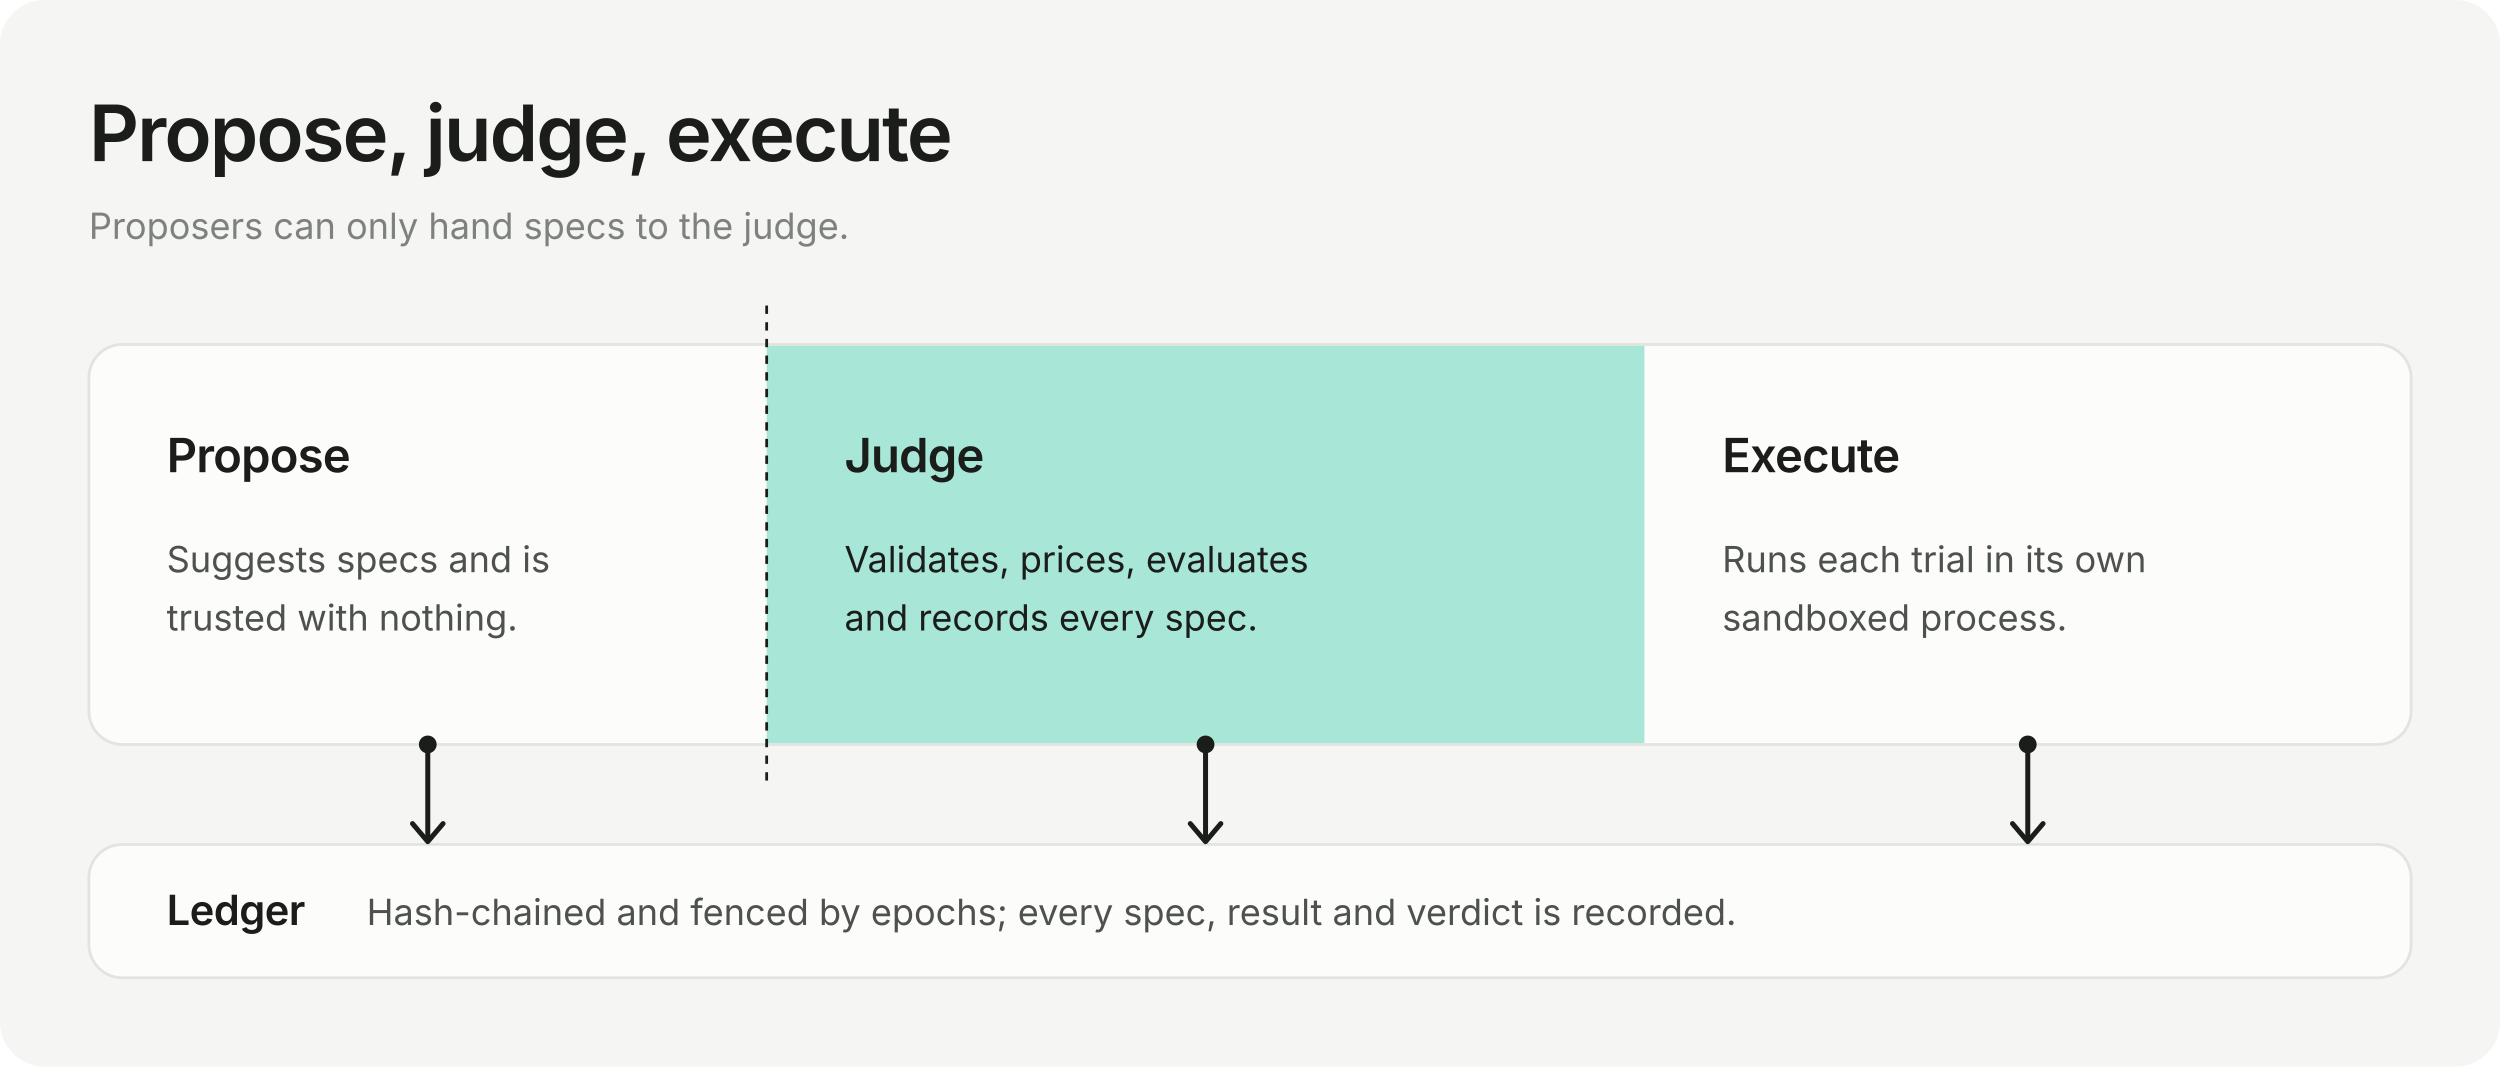
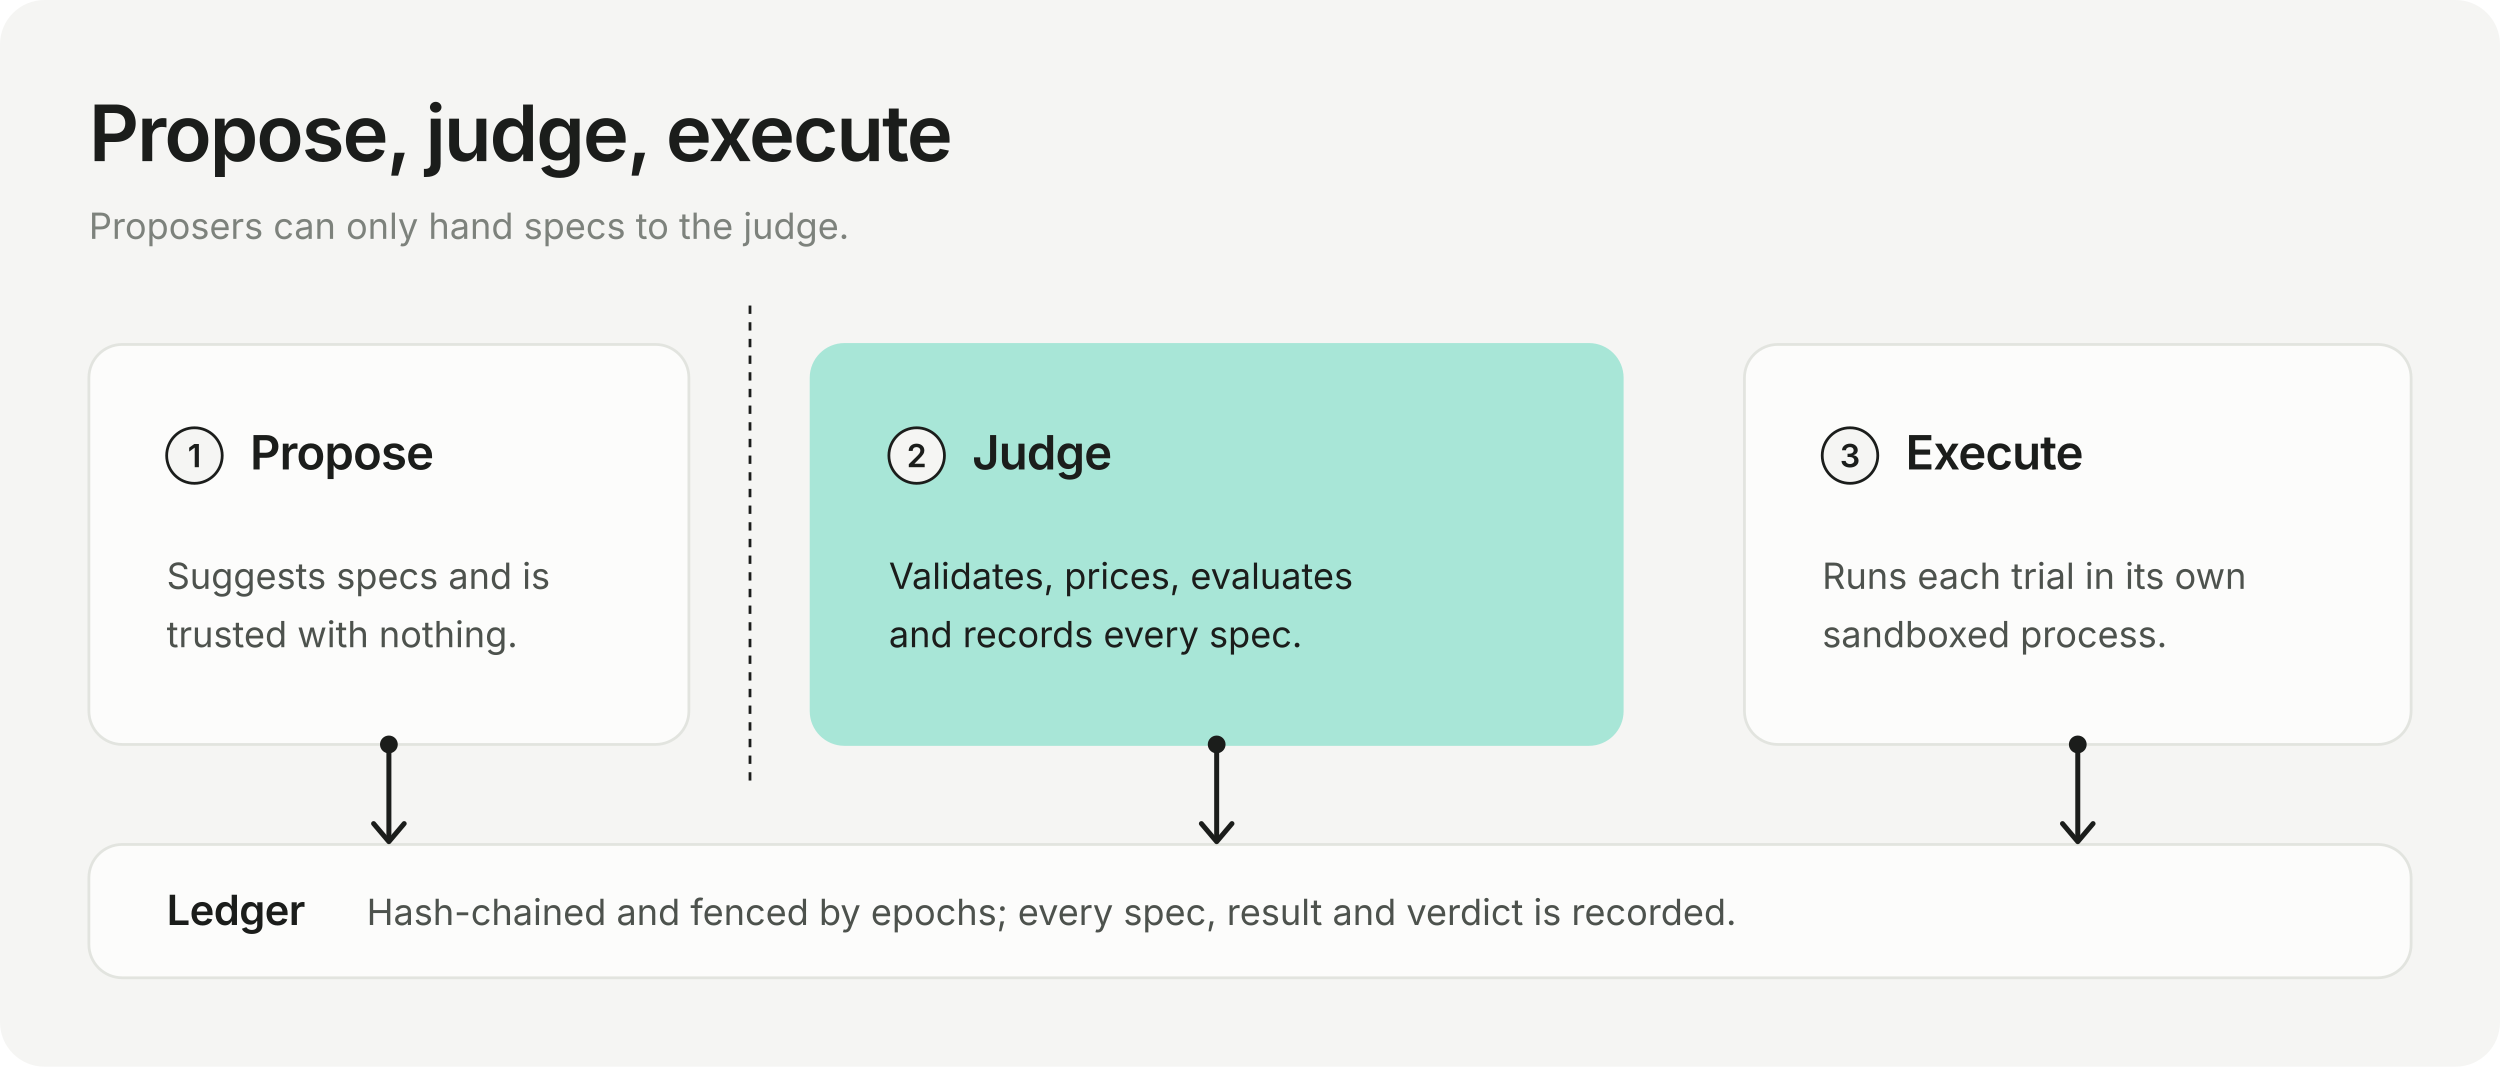
<svg xmlns="http://www.w3.org/2000/svg" viewBox="0 0 900 384" width="900" role="img" aria-label="Propose, judge, execute">
  <rect width="900" height="384" rx="16" fill="#f5f5f3" />
  <text x="32.0" y="58.0" font-family="Inter,'Inter Variable',ui-sans-serif,-apple-system,BlinkMacSystemFont,'SF Pro Text','Segoe UI',Roboto,'Helvetica Neue',Arial,sans-serif" font-size="28" fill="#1b1d1b" text-anchor="start" font-weight="600" letter-spacing="-0.7" style="font-variant-numeric:tabular-nums;font-feature-settings:'tnum'">Propose, judge, execute</text>
  <text x="32.0" y="86.0" font-family="Inter,'Inter Variable',ui-sans-serif,-apple-system,BlinkMacSystemFont,'SF Pro Text','Segoe UI',Roboto,'Helvetica Neue',Arial,sans-serif" font-size="13" fill="#7d827c" text-anchor="start" font-weight="400" letter-spacing="0" style="font-variant-numeric:tabular-nums;font-feature-settings:'tnum'">Proposers can only hand specs to the judge.</text>
-   <rect x="32" y="124" width="836" height="144" rx="12" fill="#fcfcfb" stroke="#e2e4df" stroke-width="1" />
-   <rect x="276" y="124.5" width="316" height="143" fill="#a8e6d7" />
-   <text x="60.0" y="170.0" font-family="Inter,'Inter Variable',ui-sans-serif,-apple-system,BlinkMacSystemFont,'SF Pro Text','Segoe UI',Roboto,'Helvetica Neue',Arial,sans-serif" font-size="17" fill="#1b1d1b" text-anchor="start" font-weight="600" letter-spacing="-0.3" style="font-variant-numeric:tabular-nums;font-feature-settings:'tnum'">Propose</text>
-   <text x="60.0" y="206.0" font-family="Inter,'Inter Variable',ui-sans-serif,-apple-system,BlinkMacSystemFont,'SF Pro Text','Segoe UI',Roboto,'Helvetica Neue',Arial,sans-serif" font-size="13" fill="#4d524d" text-anchor="start" font-weight="400" letter-spacing="0" style="font-variant-numeric:tabular-nums;font-feature-settings:'tnum'">Suggests specs and is</text>
-   <text x="60.0" y="227.0" font-family="Inter,'Inter Variable',ui-sans-serif,-apple-system,BlinkMacSystemFont,'SF Pro Text','Segoe UI',Roboto,'Helvetica Neue',Arial,sans-serif" font-size="13" fill="#4d524d" text-anchor="start" font-weight="400" letter-spacing="0" style="font-variant-numeric:tabular-nums;font-feature-settings:'tnum'">trusted with nothing.</text>
-   <text x="304.0" y="170.0" font-family="Inter,'Inter Variable',ui-sans-serif,-apple-system,BlinkMacSystemFont,'SF Pro Text','Segoe UI',Roboto,'Helvetica Neue',Arial,sans-serif" font-size="17" fill="#1b1d1b" text-anchor="start" font-weight="600" letter-spacing="-0.3" style="font-variant-numeric:tabular-nums;font-feature-settings:'tnum'">Judge</text>
-   <text x="304.0" y="206.0" font-family="Inter,'Inter Variable',ui-sans-serif,-apple-system,BlinkMacSystemFont,'SF Pro Text','Segoe UI',Roboto,'Helvetica Neue',Arial,sans-serif" font-size="13" fill="#1b1d1b" text-anchor="start" font-weight="400" letter-spacing="0" style="font-variant-numeric:tabular-nums;font-feature-settings:'tnum'">Validates, prices, evaluates</text>
-   <text x="304.0" y="227.0" font-family="Inter,'Inter Variable',ui-sans-serif,-apple-system,BlinkMacSystemFont,'SF Pro Text','Segoe UI',Roboto,'Helvetica Neue',Arial,sans-serif" font-size="13" fill="#1b1d1b" text-anchor="start" font-weight="400" letter-spacing="0" style="font-variant-numeric:tabular-nums;font-feature-settings:'tnum'">and records every spec.</text>
-   <text x="620.0" y="170.0" font-family="Inter,'Inter Variable',ui-sans-serif,-apple-system,BlinkMacSystemFont,'SF Pro Text','Segoe UI',Roboto,'Helvetica Neue',Arial,sans-serif" font-size="17" fill="#1b1d1b" text-anchor="start" font-weight="600" letter-spacing="-0.3" style="font-variant-numeric:tabular-nums;font-feature-settings:'tnum'">Execute</text>
-   <text x="620.0" y="206.0" font-family="Inter,'Inter Variable',ui-sans-serif,-apple-system,BlinkMacSystemFont,'SF Pro Text','Segoe UI',Roboto,'Helvetica Neue',Arial,sans-serif" font-size="13" fill="#4d524d" text-anchor="start" font-weight="400" letter-spacing="0" style="font-variant-numeric:tabular-nums;font-feature-settings:'tnum'">Runs each trial in its own</text>
-   <text x="620.0" y="227.0" font-family="Inter,'Inter Variable',ui-sans-serif,-apple-system,BlinkMacSystemFont,'SF Pro Text','Segoe UI',Roboto,'Helvetica Neue',Arial,sans-serif" font-size="13" fill="#4d524d" text-anchor="start" font-weight="400" letter-spacing="0" style="font-variant-numeric:tabular-nums;font-feature-settings:'tnum'">sandboxed process.</text>
-   <line x1="276" x2="276" y1="110" y2="282" stroke="#1b1d1b" stroke-width="1" stroke-dasharray="3 3" />
+   <line x1="270.0" x2="270.0" y1="110" y2="282" stroke="#1b1d1b" stroke-width="1" stroke-dasharray="3 3" />
+   <rect x="32" y="124" width="216" height="144" rx="12" fill="#fcfcfb" stroke="#e2e4df" stroke-width="1" />
+   <circle cx="70" cy="164" r="10" fill="#f5f5f3" stroke="#1b1d1b" stroke-width="1" />
+   <text x="70.0" y="168.2" font-family="Inter,'Inter Variable',ui-sans-serif,-apple-system,BlinkMacSystemFont,'SF Pro Text','Segoe UI',Roboto,'Helvetica Neue',Arial,sans-serif" font-size="11.5" fill="#1b1d1b" text-anchor="middle" font-weight="600" letter-spacing="0" style="font-variant-numeric:tabular-nums;font-feature-settings:'tnum'">1</text>
+   <text x="90.0" y="169.0" font-family="Inter,'Inter Variable',ui-sans-serif,-apple-system,BlinkMacSystemFont,'SF Pro Text','Segoe UI',Roboto,'Helvetica Neue',Arial,sans-serif" font-size="17" fill="#1b1d1b" text-anchor="start" font-weight="600" letter-spacing="-0.3" style="font-variant-numeric:tabular-nums;font-feature-settings:'tnum'">Propose</text>
+   <text x="60.0" y="212.0" font-family="Inter,'Inter Variable',ui-sans-serif,-apple-system,BlinkMacSystemFont,'SF Pro Text','Segoe UI',Roboto,'Helvetica Neue',Arial,sans-serif" font-size="13" fill="#4d524d" text-anchor="start" font-weight="400" letter-spacing="0" style="font-variant-numeric:tabular-nums;font-feature-settings:'tnum'">Suggests specs and is</text>
+   <text x="60.0" y="233.0" font-family="Inter,'Inter Variable',ui-sans-serif,-apple-system,BlinkMacSystemFont,'SF Pro Text','Segoe UI',Roboto,'Helvetica Neue',Arial,sans-serif" font-size="13" fill="#4d524d" text-anchor="start" font-weight="400" letter-spacing="0" style="font-variant-numeric:tabular-nums;font-feature-settings:'tnum'">trusted with nothing.</text>
+   <rect x="292" y="124" width="292" height="144" rx="12" fill="#a8e6d7" stroke="#a8e6d7" stroke-width="1" />
+   <circle cx="330" cy="164" r="10" fill="#f5f5f3" stroke="#1b1d1b" stroke-width="1" />
+   <text x="330.0" y="168.2" font-family="Inter,'Inter Variable',ui-sans-serif,-apple-system,BlinkMacSystemFont,'SF Pro Text','Segoe UI',Roboto,'Helvetica Neue',Arial,sans-serif" font-size="11.5" fill="#1b1d1b" text-anchor="middle" font-weight="600" letter-spacing="0" style="font-variant-numeric:tabular-nums;font-feature-settings:'tnum'">2</text>
+   <text x="350.0" y="169.0" font-family="Inter,'Inter Variable',ui-sans-serif,-apple-system,BlinkMacSystemFont,'SF Pro Text','Segoe UI',Roboto,'Helvetica Neue',Arial,sans-serif" font-size="17" fill="#1b1d1b" text-anchor="start" font-weight="600" letter-spacing="-0.3" style="font-variant-numeric:tabular-nums;font-feature-settings:'tnum'">Judge</text>
+   <text x="320.0" y="212.0" font-family="Inter,'Inter Variable',ui-sans-serif,-apple-system,BlinkMacSystemFont,'SF Pro Text','Segoe UI',Roboto,'Helvetica Neue',Arial,sans-serif" font-size="13" fill="#1b1d1b" text-anchor="start" font-weight="400" letter-spacing="0" style="font-variant-numeric:tabular-nums;font-feature-settings:'tnum'">Validates, prices, evaluates</text>
+   <text x="320.0" y="233.0" font-family="Inter,'Inter Variable',ui-sans-serif,-apple-system,BlinkMacSystemFont,'SF Pro Text','Segoe UI',Roboto,'Helvetica Neue',Arial,sans-serif" font-size="13" fill="#1b1d1b" text-anchor="start" font-weight="400" letter-spacing="0" style="font-variant-numeric:tabular-nums;font-feature-settings:'tnum'">and records every spec.</text>
+   <rect x="628" y="124" width="240" height="144" rx="12" fill="#fcfcfb" stroke="#e2e4df" stroke-width="1" />
+   <circle cx="666" cy="164" r="10" fill="#f5f5f3" stroke="#1b1d1b" stroke-width="1" />
+   <text x="666.0" y="168.2" font-family="Inter,'Inter Variable',ui-sans-serif,-apple-system,BlinkMacSystemFont,'SF Pro Text','Segoe UI',Roboto,'Helvetica Neue',Arial,sans-serif" font-size="11.5" fill="#1b1d1b" text-anchor="middle" font-weight="600" letter-spacing="0" style="font-variant-numeric:tabular-nums;font-feature-settings:'tnum'">3</text>
+   <text x="686.0" y="169.0" font-family="Inter,'Inter Variable',ui-sans-serif,-apple-system,BlinkMacSystemFont,'SF Pro Text','Segoe UI',Roboto,'Helvetica Neue',Arial,sans-serif" font-size="17" fill="#1b1d1b" text-anchor="start" font-weight="600" letter-spacing="-0.3" style="font-variant-numeric:tabular-nums;font-feature-settings:'tnum'">Execute</text>
+   <text x="656.0" y="212.0" font-family="Inter,'Inter Variable',ui-sans-serif,-apple-system,BlinkMacSystemFont,'SF Pro Text','Segoe UI',Roboto,'Helvetica Neue',Arial,sans-serif" font-size="13" fill="#4d524d" text-anchor="start" font-weight="400" letter-spacing="0" style="font-variant-numeric:tabular-nums;font-feature-settings:'tnum'">Runs each trial in its own</text>
+   <text x="656.0" y="233.0" font-family="Inter,'Inter Variable',ui-sans-serif,-apple-system,BlinkMacSystemFont,'SF Pro Text','Segoe UI',Roboto,'Helvetica Neue',Arial,sans-serif" font-size="13" fill="#4d524d" text-anchor="start" font-weight="400" letter-spacing="0" style="font-variant-numeric:tabular-nums;font-feature-settings:'tnum'">sandboxed process.</text>
  <rect x="32" y="304" width="836" height="48" rx="12" fill="#fcfcfb" stroke="#e2e4df" stroke-width="1" />
-   <circle cx="154.0" cy="268" r="3.2" fill="#1b1d1b" />
-   <line x1="154.0" x2="154.0" y1="268" y2="301" stroke="#1b1d1b" stroke-width="1.8" stroke-linecap="round" />
-   <path d="M148.5,296.5 L154.0,303 L159.5,296.5" fill="none" stroke="#1b1d1b" stroke-width="1.8" stroke-linecap="round" stroke-linejoin="round" />
-   <circle cx="434.0" cy="268" r="3.2" fill="#1b1d1b" />
-   <line x1="434.0" x2="434.0" y1="268" y2="301" stroke="#1b1d1b" stroke-width="1.8" stroke-linecap="round" />
-   <path d="M428.5,296.5 L434.0,303 L439.5,296.5" fill="none" stroke="#1b1d1b" stroke-width="1.8" stroke-linecap="round" stroke-linejoin="round" />
-   <circle cx="730.0" cy="268" r="3.2" fill="#1b1d1b" />
-   <line x1="730.0" x2="730.0" y1="268" y2="301" stroke="#1b1d1b" stroke-width="1.8" stroke-linecap="round" />
-   <path d="M724.5,296.5 L730.0,303 L735.5,296.5" fill="none" stroke="#1b1d1b" stroke-width="1.8" stroke-linecap="round" stroke-linejoin="round" />
+   <circle cx="140.0" cy="268" r="3.2" fill="#1b1d1b" />
+   <line x1="140.0" x2="140.0" y1="268" y2="301" stroke="#1b1d1b" stroke-width="1.8" stroke-linecap="round" />
+   <path d="M134.5,296.5 L140.0,303 L145.5,296.5" fill="none" stroke="#1b1d1b" stroke-width="1.8" stroke-linecap="round" stroke-linejoin="round" />
+   <circle cx="438.0" cy="268" r="3.2" fill="#1b1d1b" />
+   <line x1="438.0" x2="438.0" y1="268" y2="301" stroke="#1b1d1b" stroke-width="1.8" stroke-linecap="round" />
+   <path d="M432.5,296.5 L438.0,303 L443.5,296.5" fill="none" stroke="#1b1d1b" stroke-width="1.8" stroke-linecap="round" stroke-linejoin="round" />
+   <circle cx="748.0" cy="268" r="3.2" fill="#1b1d1b" />
+   <line x1="748.0" x2="748.0" y1="268" y2="301" stroke="#1b1d1b" stroke-width="1.8" stroke-linecap="round" />
+   <path d="M742.5,296.5 L748.0,303 L753.5,296.5" fill="none" stroke="#1b1d1b" stroke-width="1.8" stroke-linecap="round" stroke-linejoin="round" />
  <text x="60.0" y="333.0" font-family="Inter,'Inter Variable',ui-sans-serif,-apple-system,BlinkMacSystemFont,'SF Pro Text','Segoe UI',Roboto,'Helvetica Neue',Arial,sans-serif" font-size="15" fill="#1b1d1b" text-anchor="start" font-weight="600" letter-spacing="-0.2" style="font-variant-numeric:tabular-nums;font-feature-settings:'tnum'">Ledger</text>
  <text x="132.0" y="333.0" font-family="Inter,'Inter Variable',ui-sans-serif,-apple-system,BlinkMacSystemFont,'SF Pro Text','Segoe UI',Roboto,'Helvetica Neue',Arial,sans-serif" font-size="13" fill="#4d524d" text-anchor="start" font-weight="400" letter-spacing="0" style="font-variant-numeric:tabular-nums;font-feature-settings:'tnum'">Hash-chained and fenced by epochs; every spec, result and verdict is recorded.</text>
</svg>
